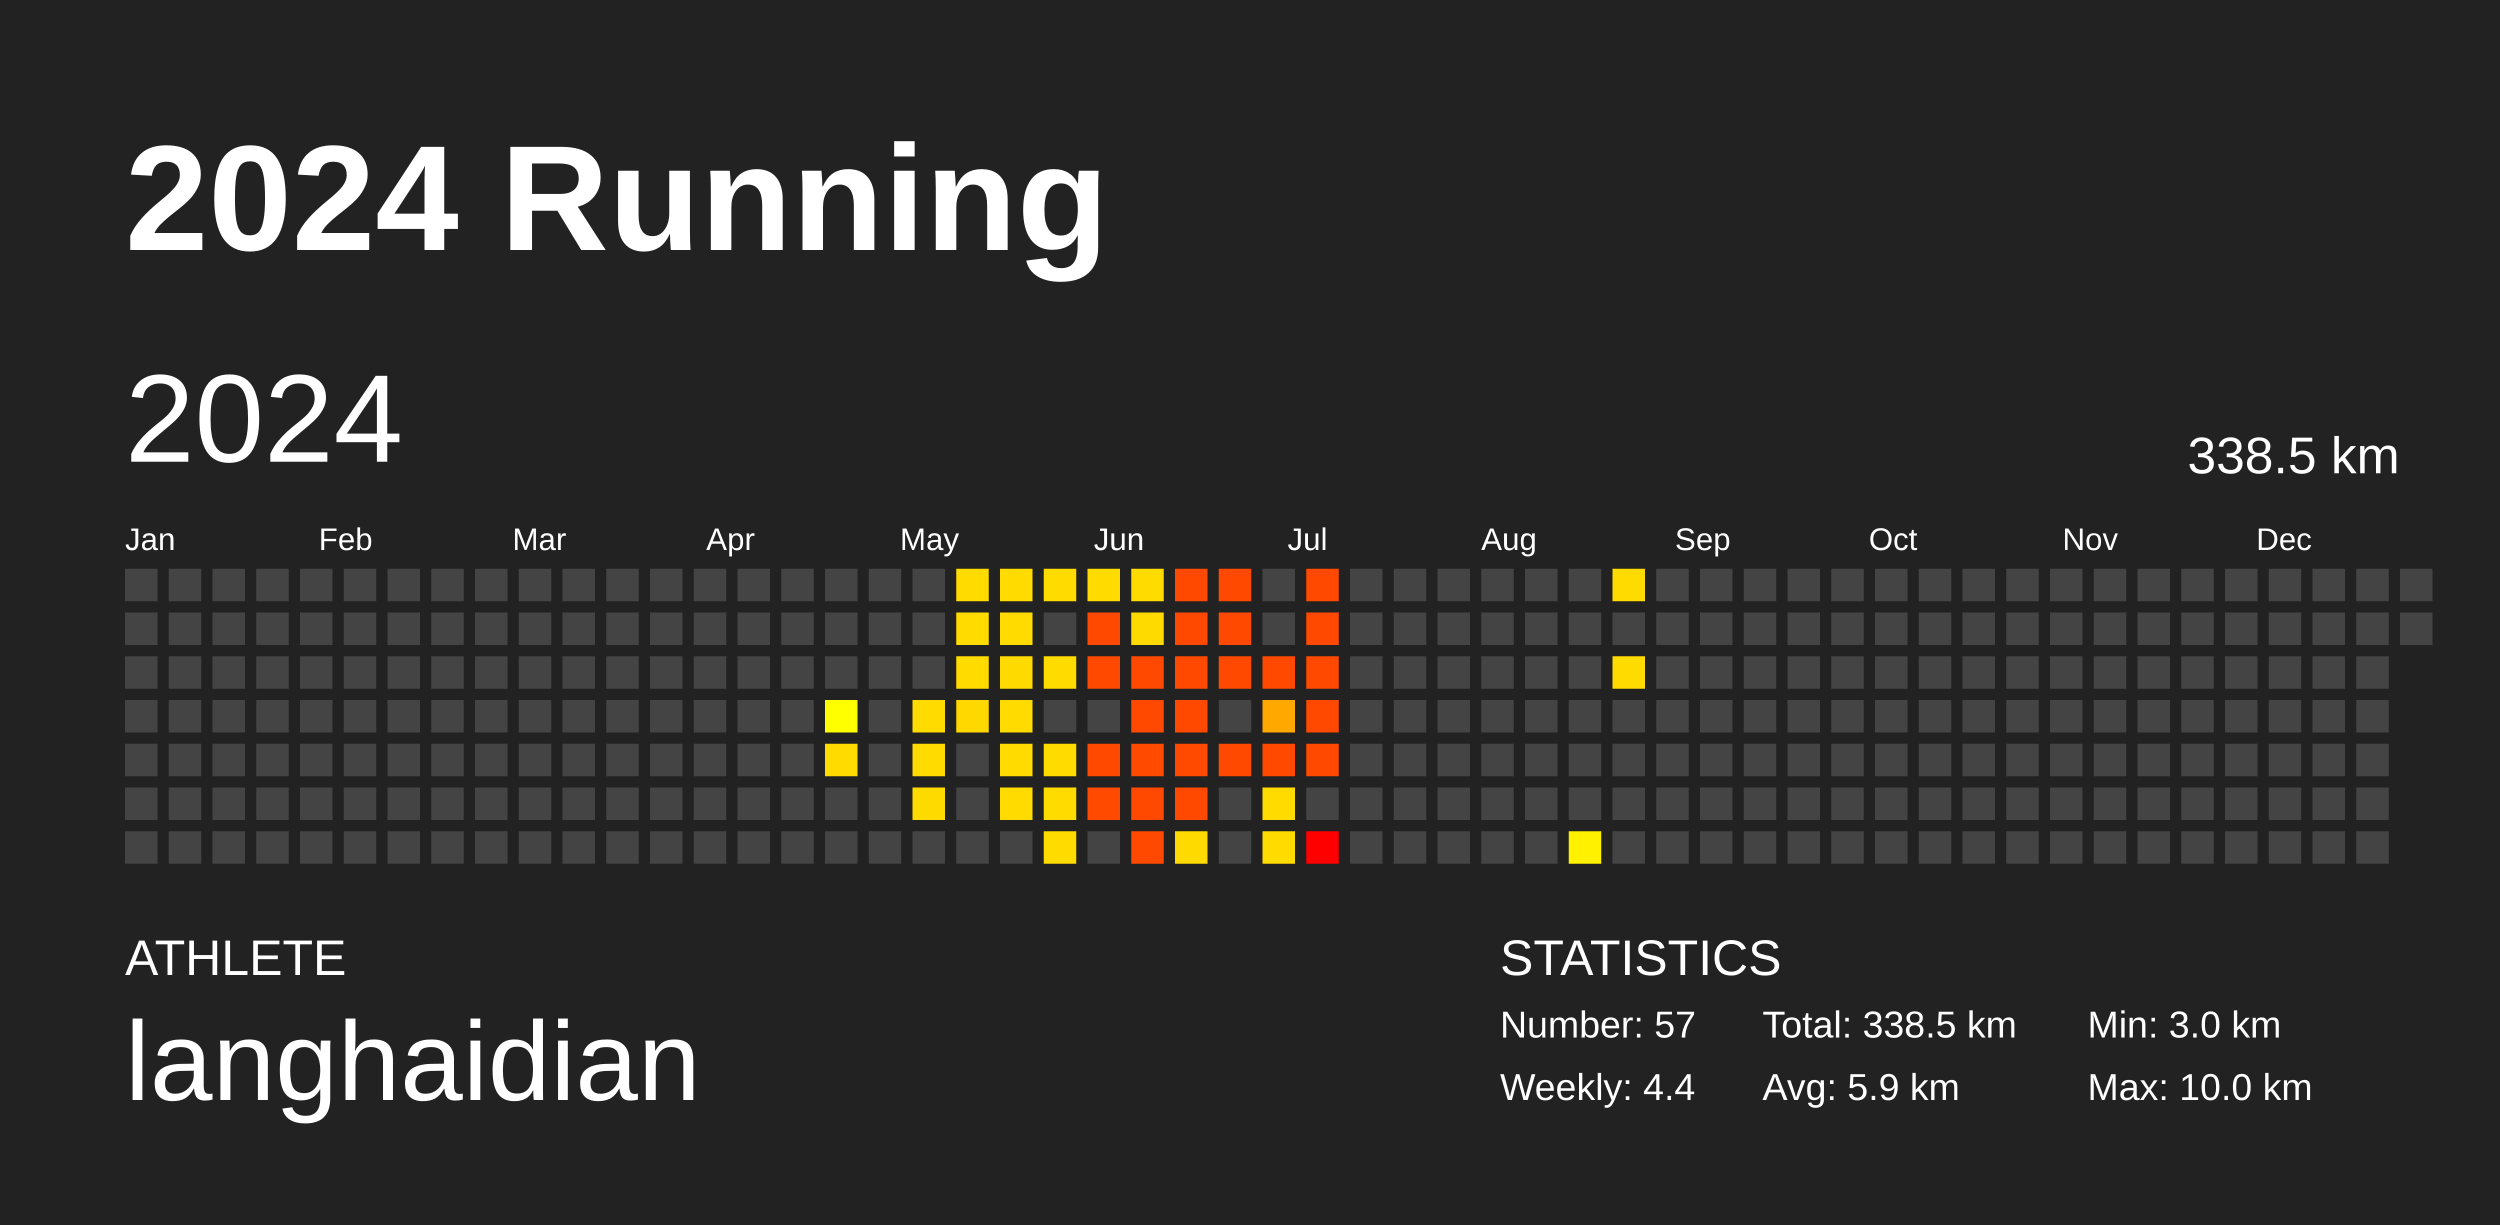
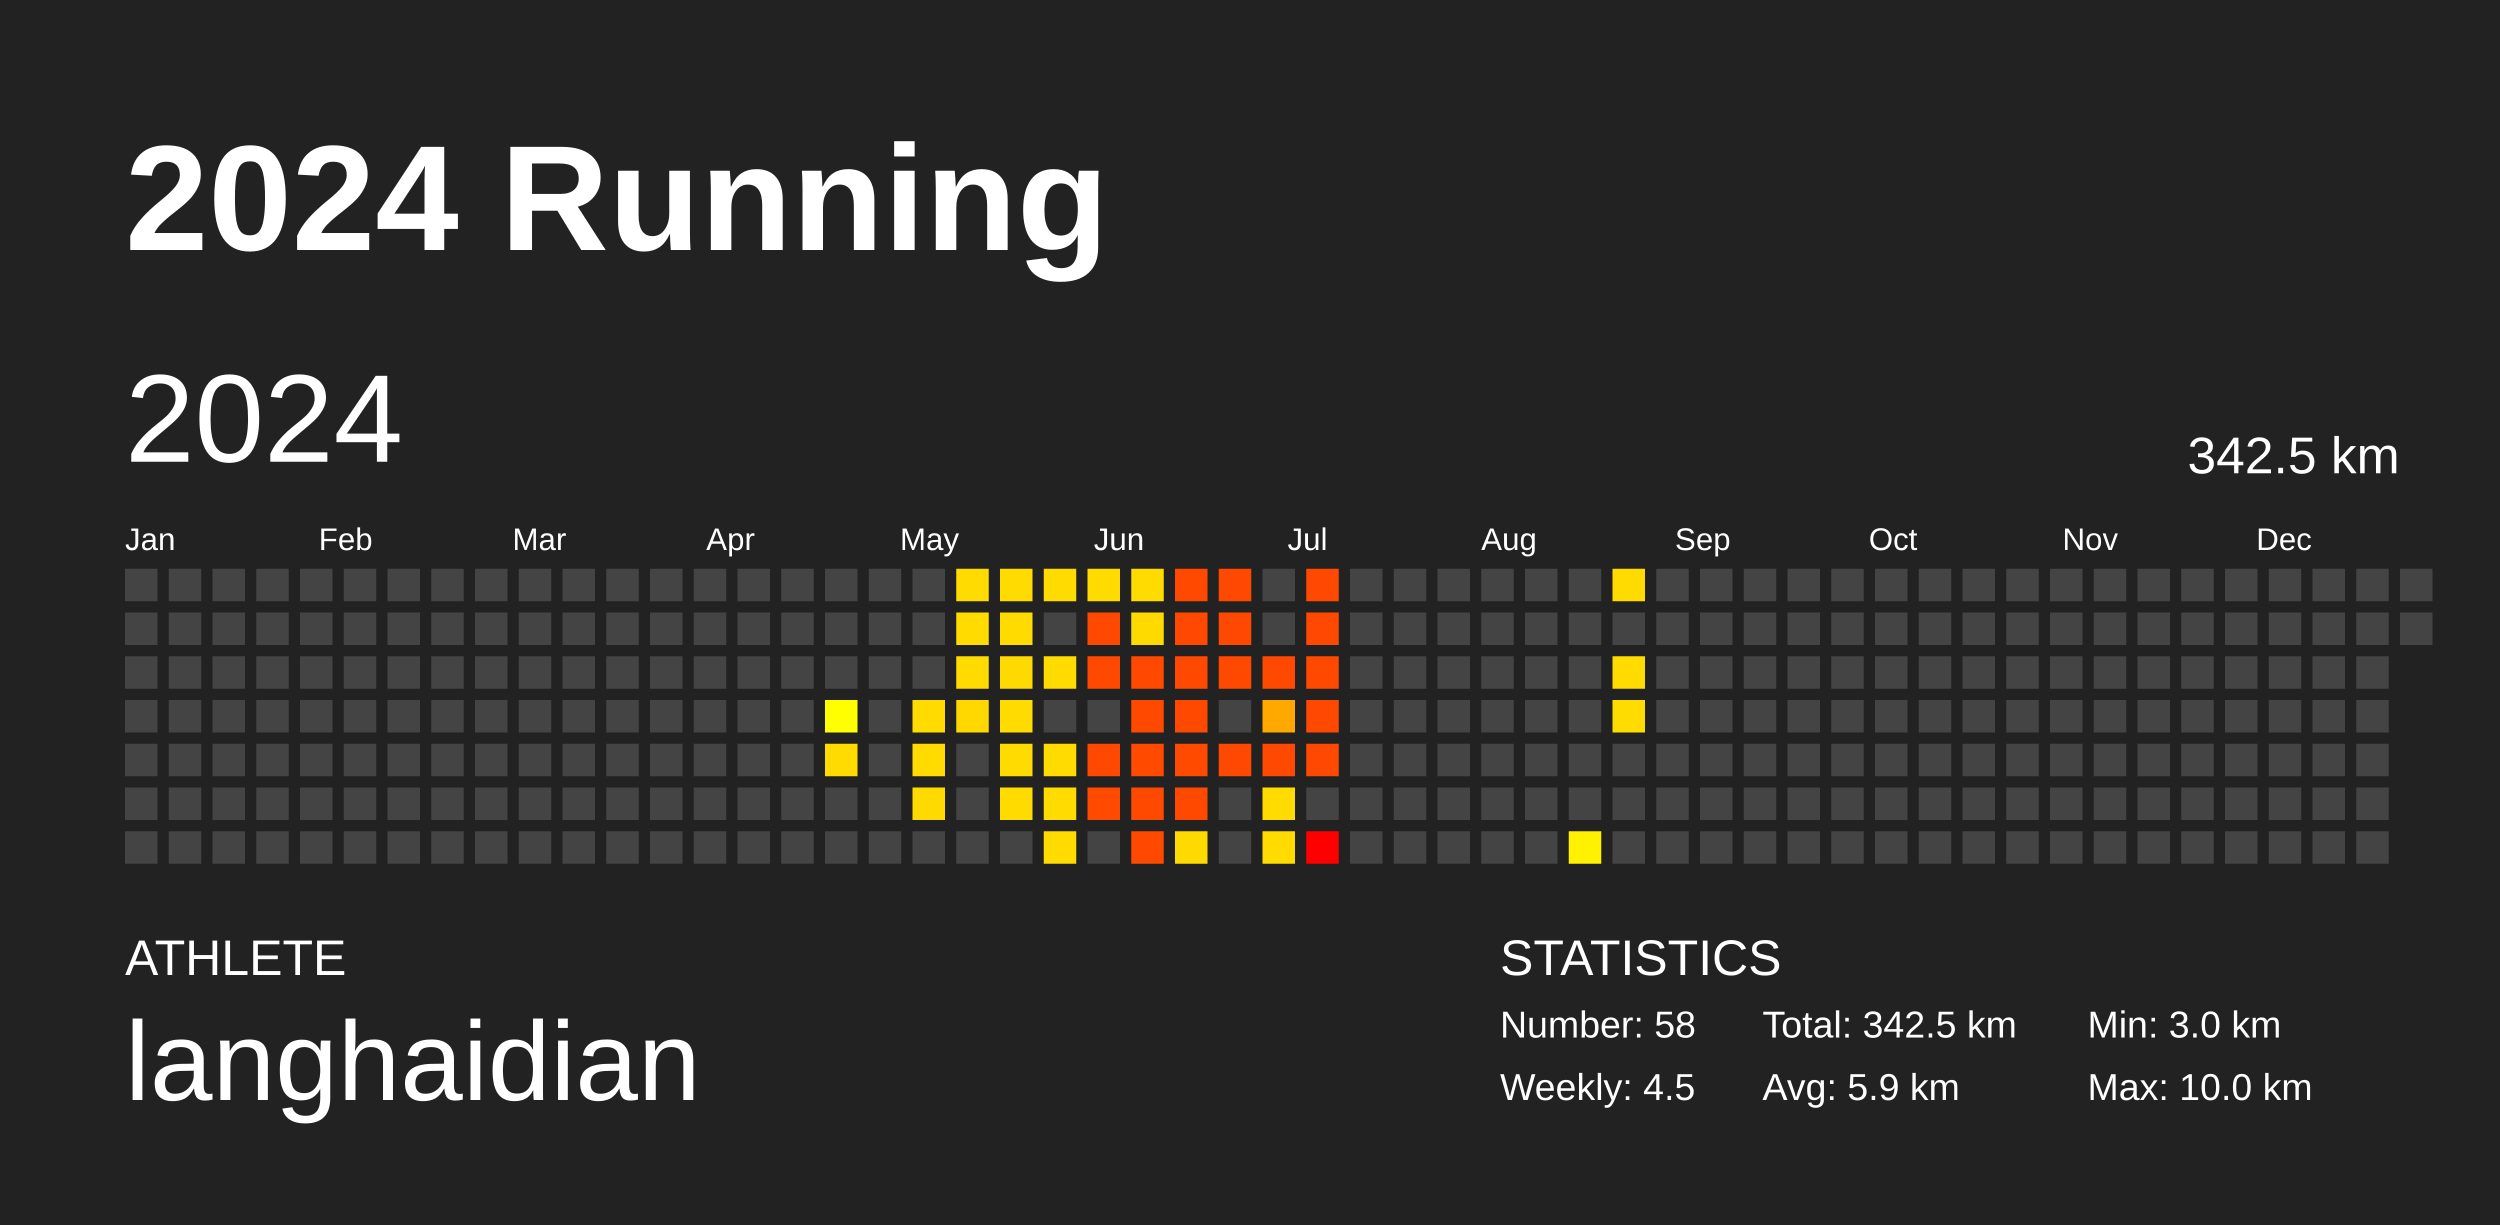
<svg xmlns="http://www.w3.org/2000/svg" baseProfile="full" height="98mm" version="1.1" viewBox="0,0,200,98" width="200mm">
  <defs />
  <rect fill="#222222" height="98" width="200" x="0" y="0" />
  <text fill="#FFFFFF" style="font-size:12px; font-family:Arial; font-weight:bold;" x="10" y="20">2024 Running</text>
  <text fill="#FFFFFF" style="font-size:4px; font-family:Arial" x="10" y="78">ATHLETE</text>
  <text fill="#FFFFFF" style="font-size:9px; font-family:Arial" x="10" y="88">langhaidian</text>
  <text fill="#FFFFFF" style="font-size:4px; font-family:Arial" x="120" y="78">STATISTICS</text>
-   <text fill="#FFFFFF" style="font-size:3px; font-family:Arial" x="120" y="83">Number: 57</text>
-   <text fill="#FFFFFF" style="font-size:3px; font-family:Arial" x="120" y="88">Weekly: 4.4</text>
-   <text fill="#FFFFFF" style="font-size:3px; font-family:Arial" x="141" y="83">Total: 338.5 km</text>
+   <text fill="#FFFFFF" style="font-size:3px; font-family:Arial" x="120" y="83">Number: 58</text>
+   <text fill="#FFFFFF" style="font-size:3px; font-family:Arial" x="120" y="88">Weekly: 4.5</text>
+   <text fill="#FFFFFF" style="font-size:3px; font-family:Arial" x="141" y="83">Total: 342.5 km</text>
  <text fill="#FFFFFF" style="font-size:3px; font-family:Arial" x="141" y="88">Avg: 5.9 km</text>
  <text fill="#FFFFFF" style="font-size:3px; font-family:Arial" x="167" y="83">Min: 3.0 km</text>
  <text fill="#FFFFFF" style="font-size:3px; font-family:Arial" x="167" y="88">Max: 10.0 km</text>
  <text dominant-baseline="hanging" fill="#FFFFFF" style="font-size:10.0px; font-family:Arial;" x="10" y="30">2024</text>
-   <text dominant-baseline="hanging" fill="#FFFFFF" style="font-size:4.125px; font-family:Arial;" x="175" y="35">338.5 km</text>
+   <text dominant-baseline="hanging" fill="#FFFFFF" style="font-size:4.125px; font-family:Arial;" x="175" y="35">342.5 km</text>
  <text fill="#FFFFFF" style="font-size:2.5px; font-family:Arial" x="10.0" y="44">Jan</text>
  <text fill="#FFFFFF" style="font-size:2.5px; font-family:Arial" x="25.5" y="44">Feb</text>
  <text fill="#FFFFFF" style="font-size:2.5px; font-family:Arial" x="41.0" y="44">Mar</text>
  <text fill="#FFFFFF" style="font-size:2.5px; font-family:Arial" x="56.5" y="44">Apr</text>
  <text fill="#FFFFFF" style="font-size:2.5px; font-family:Arial" x="72.0" y="44">May</text>
  <text fill="#FFFFFF" style="font-size:2.5px; font-family:Arial" x="87.5" y="44">Jun</text>
  <text fill="#FFFFFF" style="font-size:2.5px; font-family:Arial" x="103.0" y="44">Jul</text>
  <text fill="#FFFFFF" style="font-size:2.5px; font-family:Arial" x="118.5" y="44">Aug</text>
  <text fill="#FFFFFF" style="font-size:2.5px; font-family:Arial" x="134.0" y="44">Sep</text>
  <text fill="#FFFFFF" style="font-size:2.5px; font-family:Arial" x="149.5" y="44">Oct</text>
  <text fill="#FFFFFF" style="font-size:2.5px; font-family:Arial" x="165.0" y="44">Nov</text>
  <text fill="#FFFFFF" style="font-size:2.5px; font-family:Arial" x="180.5" y="44">Dec</text>
  <rect fill="#444444" height="2.6" width="2.6" x="10.0" y="45.5" />
  <rect fill="#444444" height="2.6" width="2.6" x="10.0" y="49.0" />
  <rect fill="#444444" height="2.6" width="2.6" x="10.0" y="52.5" />
  <rect fill="#444444" height="2.6" width="2.6" x="10.0" y="56.0" />
  <rect fill="#444444" height="2.6" width="2.6" x="10.0" y="59.5" />
  <rect fill="#444444" height="2.6" width="2.6" x="10.0" y="63.0" />
  <rect fill="#444444" height="2.6" width="2.6" x="10.0" y="66.5" />
  <rect fill="#444444" height="2.6" width="2.6" x="13.5" y="45.5" />
  <rect fill="#444444" height="2.6" width="2.6" x="13.5" y="49.0" />
  <rect fill="#444444" height="2.6" width="2.6" x="13.5" y="52.5" />
  <rect fill="#444444" height="2.6" width="2.6" x="13.5" y="56.0" />
  <rect fill="#444444" height="2.6" width="2.6" x="13.5" y="59.5" />
  <rect fill="#444444" height="2.6" width="2.6" x="13.5" y="63.0" />
  <rect fill="#444444" height="2.6" width="2.6" x="13.5" y="66.5" />
  <rect fill="#444444" height="2.6" width="2.6" x="17.0" y="45.5" />
  <rect fill="#444444" height="2.6" width="2.6" x="17.0" y="49.0" />
  <rect fill="#444444" height="2.6" width="2.6" x="17.0" y="52.5" />
  <rect fill="#444444" height="2.6" width="2.6" x="17.0" y="56.0" />
  <rect fill="#444444" height="2.6" width="2.6" x="17.0" y="59.5" />
  <rect fill="#444444" height="2.6" width="2.6" x="17.0" y="63.0" />
  <rect fill="#444444" height="2.6" width="2.6" x="17.0" y="66.5" />
  <rect fill="#444444" height="2.6" width="2.6" x="20.5" y="45.5" />
  <rect fill="#444444" height="2.6" width="2.6" x="20.5" y="49.0" />
  <rect fill="#444444" height="2.6" width="2.6" x="20.5" y="52.5" />
  <rect fill="#444444" height="2.6" width="2.6" x="20.5" y="56.0" />
  <rect fill="#444444" height="2.6" width="2.6" x="20.5" y="59.5" />
  <rect fill="#444444" height="2.6" width="2.6" x="20.5" y="63.0" />
  <rect fill="#444444" height="2.6" width="2.6" x="20.5" y="66.5" />
  <rect fill="#444444" height="2.6" width="2.6" x="24.0" y="45.5" />
  <rect fill="#444444" height="2.6" width="2.6" x="24.0" y="49.0" />
  <rect fill="#444444" height="2.6" width="2.6" x="24.0" y="52.5" />
  <rect fill="#444444" height="2.6" width="2.6" x="24.0" y="56.0" />
  <rect fill="#444444" height="2.6" width="2.6" x="24.0" y="59.5" />
  <rect fill="#444444" height="2.6" width="2.6" x="24.0" y="63.0" />
  <rect fill="#444444" height="2.6" width="2.6" x="24.0" y="66.5" />
  <rect fill="#444444" height="2.6" width="2.6" x="27.5" y="45.5" />
  <rect fill="#444444" height="2.6" width="2.6" x="27.5" y="49.0" />
  <rect fill="#444444" height="2.6" width="2.6" x="27.5" y="52.5" />
  <rect fill="#444444" height="2.6" width="2.6" x="27.5" y="56.0" />
  <rect fill="#444444" height="2.6" width="2.6" x="27.5" y="59.5" />
  <rect fill="#444444" height="2.6" width="2.6" x="27.5" y="63.0" />
  <rect fill="#444444" height="2.6" width="2.6" x="27.5" y="66.5" />
  <rect fill="#444444" height="2.6" width="2.6" x="31.0" y="45.5" />
  <rect fill="#444444" height="2.6" width="2.6" x="31.0" y="49.0" />
  <rect fill="#444444" height="2.6" width="2.6" x="31.0" y="52.5" />
  <rect fill="#444444" height="2.6" width="2.6" x="31.0" y="56.0" />
  <rect fill="#444444" height="2.6" width="2.6" x="31.0" y="59.5" />
  <rect fill="#444444" height="2.6" width="2.6" x="31.0" y="63.0" />
  <rect fill="#444444" height="2.6" width="2.6" x="31.0" y="66.5" />
  <rect fill="#444444" height="2.6" width="2.6" x="34.5" y="45.5" />
  <rect fill="#444444" height="2.6" width="2.6" x="34.5" y="49.0" />
  <rect fill="#444444" height="2.6" width="2.6" x="34.5" y="52.5" />
  <rect fill="#444444" height="2.6" width="2.6" x="34.5" y="56.0" />
  <rect fill="#444444" height="2.6" width="2.6" x="34.5" y="59.5" />
  <rect fill="#444444" height="2.6" width="2.6" x="34.5" y="63.0" />
  <rect fill="#444444" height="2.6" width="2.6" x="34.5" y="66.5" />
  <rect fill="#444444" height="2.6" width="2.6" x="38.0" y="45.5" />
  <rect fill="#444444" height="2.6" width="2.6" x="38.0" y="49.0" />
  <rect fill="#444444" height="2.6" width="2.6" x="38.0" y="52.5" />
  <rect fill="#444444" height="2.6" width="2.6" x="38.0" y="56.0" />
  <rect fill="#444444" height="2.6" width="2.6" x="38.0" y="59.5" />
  <rect fill="#444444" height="2.6" width="2.6" x="38.0" y="63.0" />
  <rect fill="#444444" height="2.6" width="2.6" x="38.0" y="66.5" />
  <rect fill="#444444" height="2.6" width="2.6" x="41.5" y="45.5" />
  <rect fill="#444444" height="2.6" width="2.6" x="41.5" y="49.0" />
  <rect fill="#444444" height="2.6" width="2.6" x="41.5" y="52.5" />
  <rect fill="#444444" height="2.6" width="2.6" x="41.5" y="56.0" />
  <rect fill="#444444" height="2.6" width="2.6" x="41.5" y="59.5" />
  <rect fill="#444444" height="2.6" width="2.6" x="41.5" y="63.0" />
  <rect fill="#444444" height="2.6" width="2.6" x="41.5" y="66.5" />
  <rect fill="#444444" height="2.6" width="2.6" x="45.0" y="45.5" />
  <rect fill="#444444" height="2.6" width="2.6" x="45.0" y="49.0" />
  <rect fill="#444444" height="2.6" width="2.6" x="45.0" y="52.5" />
  <rect fill="#444444" height="2.6" width="2.6" x="45.0" y="56.0" />
  <rect fill="#444444" height="2.6" width="2.6" x="45.0" y="59.5" />
  <rect fill="#444444" height="2.6" width="2.6" x="45.0" y="63.0" />
  <rect fill="#444444" height="2.6" width="2.6" x="45.0" y="66.5" />
  <rect fill="#444444" height="2.6" width="2.6" x="48.5" y="45.5" />
  <rect fill="#444444" height="2.6" width="2.6" x="48.5" y="49.0" />
  <rect fill="#444444" height="2.6" width="2.6" x="48.5" y="52.5" />
  <rect fill="#444444" height="2.6" width="2.6" x="48.5" y="56.0" />
  <rect fill="#444444" height="2.6" width="2.6" x="48.5" y="59.5" />
  <rect fill="#444444" height="2.6" width="2.6" x="48.5" y="63.0" />
  <rect fill="#444444" height="2.6" width="2.6" x="48.5" y="66.5" />
  <rect fill="#444444" height="2.6" width="2.6" x="52.0" y="45.5" />
  <rect fill="#444444" height="2.6" width="2.6" x="52.0" y="49.0" />
  <rect fill="#444444" height="2.6" width="2.6" x="52.0" y="52.5" />
  <rect fill="#444444" height="2.6" width="2.6" x="52.0" y="56.0" />
  <rect fill="#444444" height="2.6" width="2.6" x="52.0" y="59.5" />
  <rect fill="#444444" height="2.6" width="2.6" x="52.0" y="63.0" />
  <rect fill="#444444" height="2.6" width="2.6" x="52.0" y="66.5" />
  <rect fill="#444444" height="2.6" width="2.6" x="55.5" y="45.5" />
  <rect fill="#444444" height="2.6" width="2.6" x="55.5" y="49.0" />
  <rect fill="#444444" height="2.6" width="2.6" x="55.5" y="52.5" />
  <rect fill="#444444" height="2.6" width="2.6" x="55.5" y="56.0" />
  <rect fill="#444444" height="2.6" width="2.6" x="55.5" y="59.5" />
  <rect fill="#444444" height="2.6" width="2.6" x="55.5" y="63.0" />
  <rect fill="#444444" height="2.6" width="2.6" x="55.5" y="66.5" />
  <rect fill="#444444" height="2.6" width="2.6" x="59.0" y="45.5" />
  <rect fill="#444444" height="2.6" width="2.6" x="59.0" y="49.0" />
  <rect fill="#444444" height="2.6" width="2.6" x="59.0" y="52.5" />
  <rect fill="#444444" height="2.6" width="2.6" x="59.0" y="56.0" />
  <rect fill="#444444" height="2.6" width="2.6" x="59.0" y="59.5" />
  <rect fill="#444444" height="2.6" width="2.6" x="59.0" y="63.0" />
  <rect fill="#444444" height="2.6" width="2.6" x="59.0" y="66.5" />
  <rect fill="#444444" height="2.6" width="2.6" x="62.5" y="45.5" />
  <rect fill="#444444" height="2.6" width="2.6" x="62.5" y="49.0" />
  <rect fill="#444444" height="2.6" width="2.6" x="62.5" y="52.5" />
  <rect fill="#444444" height="2.6" width="2.6" x="62.5" y="56.0" />
  <rect fill="#444444" height="2.6" width="2.6" x="62.5" y="59.5" />
  <rect fill="#444444" height="2.6" width="2.6" x="62.5" y="63.0" />
  <rect fill="#444444" height="2.6" width="2.6" x="62.5" y="66.5" />
  <rect fill="#444444" height="2.6" width="2.6" x="66.0" y="45.5" />
  <rect fill="#444444" height="2.6" width="2.6" x="66.0" y="49.0" />
  <rect fill="#444444" height="2.6" width="2.6" x="66.0" y="52.5" />
  <rect fill="#ffff00" height="2.6" width="2.6" x="66.0" y="56.0" />
  <rect fill="#ffdb00" height="2.6" width="2.6" x="66.0" y="59.5" />
  <rect fill="#444444" height="2.6" width="2.6" x="66.0" y="63.0" />
  <rect fill="#444444" height="2.6" width="2.6" x="66.0" y="66.5" />
  <rect fill="#444444" height="2.6" width="2.6" x="69.5" y="45.5" />
  <rect fill="#444444" height="2.6" width="2.6" x="69.5" y="49.0" />
  <rect fill="#444444" height="2.6" width="2.6" x="69.5" y="52.5" />
  <rect fill="#444444" height="2.6" width="2.6" x="69.5" y="56.0" />
  <rect fill="#444444" height="2.6" width="2.6" x="69.5" y="59.5" />
  <rect fill="#444444" height="2.6" width="2.6" x="69.5" y="63.0" />
  <rect fill="#444444" height="2.6" width="2.6" x="69.5" y="66.5" />
  <rect fill="#444444" height="2.6" width="2.6" x="73.0" y="45.5" />
  <rect fill="#444444" height="2.6" width="2.6" x="73.0" y="49.0" />
  <rect fill="#444444" height="2.6" width="2.6" x="73.0" y="52.5" />
  <rect fill="#ffdb00" height="2.6" width="2.6" x="73.0" y="56.0" />
  <rect fill="#ffdb00" height="2.6" width="2.6" x="73.0" y="59.5" />
  <rect fill="#ffda00" height="2.6" width="2.6" x="73.0" y="63.0" />
  <rect fill="#444444" height="2.6" width="2.6" x="73.0" y="66.5" />
  <rect fill="#ffdb00" height="2.6" width="2.6" x="76.5" y="45.5" />
  <rect fill="#ffdb00" height="2.6" width="2.6" x="76.5" y="49.0" />
  <rect fill="#ffdb00" height="2.6" width="2.6" x="76.5" y="52.5" />
  <rect fill="#ffd800" height="2.6" width="2.6" x="76.5" y="56.0" />
  <rect fill="#444444" height="2.6" width="2.6" x="76.5" y="59.5" />
  <rect fill="#444444" height="2.6" width="2.6" x="76.5" y="63.0" />
  <rect fill="#444444" height="2.6" width="2.6" x="76.5" y="66.5" />
  <rect fill="#ffdb00" height="2.6" width="2.6" x="80.0" y="45.5" />
  <rect fill="#ffdb00" height="2.6" width="2.6" x="80.0" y="49.0" />
  <rect fill="#ffda00" height="2.6" width="2.6" x="80.0" y="52.5" />
  <rect fill="#ffdb00" height="2.6" width="2.6" x="80.0" y="56.0" />
  <rect fill="#ffdb00" height="2.6" width="2.6" x="80.0" y="59.5" />
  <rect fill="#ffdb00" height="2.6" width="2.6" x="80.0" y="63.0" />
  <rect fill="#444444" height="2.6" width="2.6" x="80.0" y="66.5" />
  <rect fill="#ffdb00" height="2.6" width="2.6" x="83.5" y="45.5" />
  <rect fill="#444444" height="2.6" width="2.6" x="83.5" y="49.0" />
  <rect fill="#ffdb00" height="2.6" width="2.6" x="83.5" y="52.5" />
  <rect fill="#444444" height="2.6" width="2.6" x="83.5" y="56.0" />
  <rect fill="#ffdb00" height="2.6" width="2.6" x="83.5" y="59.5" />
  <rect fill="#ffdb00" height="2.6" width="2.6" x="83.5" y="63.0" />
  <rect fill="#ffdb00" height="2.6" width="2.6" x="83.5" y="66.5" />
  <rect fill="#ffdb00" height="2.6" width="2.6" x="87.0" y="45.5" />
  <rect fill="#ff4900" height="2.6" width="2.6" x="87.0" y="49.0" />
  <rect fill="#ff4900" height="2.6" width="2.6" x="87.0" y="52.5" />
  <rect fill="#444444" height="2.6" width="2.6" x="87.0" y="56.0" />
  <rect fill="#ff4900" height="2.6" width="2.6" x="87.0" y="59.5" />
  <rect fill="#ff4a00" height="2.6" width="2.6" x="87.0" y="63.0" />
  <rect fill="#444444" height="2.6" width="2.6" x="87.0" y="66.5" />
  <rect fill="#ffdb00" height="2.6" width="2.6" x="90.5" y="45.5" />
  <rect fill="#ffda00" height="2.6" width="2.6" x="90.5" y="49.0" />
  <rect fill="#ff4900" height="2.6" width="2.6" x="90.5" y="52.5" />
  <rect fill="#ff4900" height="2.6" width="2.6" x="90.5" y="56.0" />
  <rect fill="#ff4a00" height="2.6" width="2.6" x="90.5" y="59.5" />
  <rect fill="#ff4900" height="2.6" width="2.6" x="90.5" y="63.0" />
  <rect fill="#ff4900" height="2.6" width="2.6" x="90.5" y="66.5" />
  <rect fill="#ff4900" height="2.6" width="2.6" x="94.0" y="45.5" />
  <rect fill="#ff4900" height="2.6" width="2.6" x="94.0" y="49.0" />
  <rect fill="#ff4900" height="2.6" width="2.6" x="94.0" y="52.5" />
  <rect fill="#ff4900" height="2.6" width="2.6" x="94.0" y="56.0" />
  <rect fill="#ff4a00" height="2.6" width="2.6" x="94.0" y="59.5" />
  <rect fill="#ff4900" height="2.6" width="2.6" x="94.0" y="63.0" />
  <rect fill="#ffda00" height="2.6" width="2.6" x="94.0" y="66.5" />
  <rect fill="#ff4900" height="2.6" width="2.6" x="97.5" y="45.5" />
  <rect fill="#ff4900" height="2.6" width="2.6" x="97.5" y="49.0" />
  <rect fill="#ff4900" height="2.6" width="2.6" x="97.5" y="52.5" />
  <rect fill="#444444" height="2.6" width="2.6" x="97.5" y="56.0" />
  <rect fill="#ff4900" height="2.6" width="2.6" x="97.5" y="59.5" />
  <rect fill="#444444" height="2.6" width="2.6" x="97.5" y="63.0" />
  <rect fill="#444444" height="2.6" width="2.6" x="97.5" y="66.5" />
  <rect fill="#444444" height="2.6" width="2.6" x="101.0" y="45.5" />
  <rect fill="#444444" height="2.6" width="2.6" x="101.0" y="49.0" />
  <rect fill="#ff4900" height="2.6" width="2.6" x="101.0" y="52.5" />
  <rect fill="#ffa800" height="2.6" width="2.6" x="101.0" y="56.0" />
  <rect fill="#ff4900" height="2.6" width="2.6" x="101.0" y="59.5" />
  <rect fill="#ffdb00" height="2.6" width="2.6" x="101.0" y="63.0" />
  <rect fill="#ffdb00" height="2.6" width="2.6" x="101.0" y="66.5" />
  <rect fill="#ff4900" height="2.6" width="2.6" x="104.5" y="45.5" />
  <rect fill="#ff4900" height="2.6" width="2.6" x="104.5" y="49.0" />
  <rect fill="#ff4900" height="2.6" width="2.6" x="104.5" y="52.5" />
  <rect fill="#ff4900" height="2.6" width="2.6" x="104.5" y="56.0" />
  <rect fill="#ff4900" height="2.6" width="2.6" x="104.5" y="59.5" />
  <rect fill="#444444" height="2.6" width="2.6" x="104.5" y="63.0" />
  <rect fill="red" height="2.6" width="2.6" x="104.5" y="66.5" />
  <rect fill="#444444" height="2.6" width="2.6" x="108.0" y="45.5" />
  <rect fill="#444444" height="2.6" width="2.6" x="108.0" y="49.0" />
  <rect fill="#444444" height="2.6" width="2.6" x="108.0" y="52.5" />
  <rect fill="#444444" height="2.6" width="2.6" x="108.0" y="56.0" />
  <rect fill="#444444" height="2.6" width="2.6" x="108.0" y="59.5" />
  <rect fill="#444444" height="2.6" width="2.6" x="108.0" y="63.0" />
  <rect fill="#444444" height="2.6" width="2.6" x="108.0" y="66.5" />
  <rect fill="#444444" height="2.6" width="2.6" x="111.5" y="45.5" />
  <rect fill="#444444" height="2.6" width="2.6" x="111.5" y="49.0" />
  <rect fill="#444444" height="2.6" width="2.6" x="111.5" y="52.5" />
  <rect fill="#444444" height="2.6" width="2.6" x="111.5" y="56.0" />
  <rect fill="#444444" height="2.6" width="2.6" x="111.5" y="59.5" />
  <rect fill="#444444" height="2.6" width="2.6" x="111.5" y="63.0" />
  <rect fill="#444444" height="2.6" width="2.6" x="111.5" y="66.5" />
  <rect fill="#444444" height="2.6" width="2.6" x="115.0" y="45.5" />
  <rect fill="#444444" height="2.6" width="2.6" x="115.0" y="49.0" />
  <rect fill="#444444" height="2.6" width="2.6" x="115.0" y="52.5" />
  <rect fill="#444444" height="2.6" width="2.6" x="115.0" y="56.0" />
  <rect fill="#444444" height="2.6" width="2.6" x="115.0" y="59.5" />
  <rect fill="#444444" height="2.6" width="2.6" x="115.0" y="63.0" />
  <rect fill="#444444" height="2.6" width="2.6" x="115.0" y="66.5" />
  <rect fill="#444444" height="2.6" width="2.6" x="118.5" y="45.5" />
  <rect fill="#444444" height="2.6" width="2.6" x="118.5" y="49.0" />
  <rect fill="#444444" height="2.6" width="2.6" x="118.5" y="52.5" />
  <rect fill="#444444" height="2.6" width="2.6" x="118.5" y="56.0" />
  <rect fill="#444444" height="2.6" width="2.6" x="118.5" y="59.5" />
  <rect fill="#444444" height="2.6" width="2.6" x="118.5" y="63.0" />
  <rect fill="#444444" height="2.6" width="2.6" x="118.5" y="66.5" />
  <rect fill="#444444" height="2.6" width="2.6" x="122.0" y="45.5" />
  <rect fill="#444444" height="2.6" width="2.6" x="122.0" y="49.0" />
  <rect fill="#444444" height="2.6" width="2.6" x="122.0" y="52.5" />
  <rect fill="#444444" height="2.6" width="2.6" x="122.0" y="56.0" />
  <rect fill="#444444" height="2.6" width="2.6" x="122.0" y="59.5" />
  <rect fill="#444444" height="2.6" width="2.6" x="122.0" y="63.0" />
  <rect fill="#444444" height="2.6" width="2.6" x="122.0" y="66.5" />
  <rect fill="#444444" height="2.6" width="2.6" x="125.5" y="45.5" />
  <rect fill="#444444" height="2.6" width="2.6" x="125.5" y="49.0" />
  <rect fill="#444444" height="2.6" width="2.6" x="125.5" y="52.5" />
  <rect fill="#444444" height="2.6" width="2.6" x="125.5" y="56.0" />
  <rect fill="#444444" height="2.6" width="2.6" x="125.5" y="59.5" />
  <rect fill="#444444" height="2.6" width="2.6" x="125.5" y="63.0" />
  <rect fill="#fff100" height="2.6" width="2.6" x="125.5" y="66.5" />
  <rect fill="#ffdb00" height="2.6" width="2.6" x="129.0" y="45.5" />
  <rect fill="#444444" height="2.6" width="2.6" x="129.0" y="49.0" />
  <rect fill="#ffdb00" height="2.6" width="2.6" x="129.0" y="52.5" />
-   <rect fill="#444444" height="2.6" width="2.6" x="129.0" y="56.0" />
+   <rect fill="#ffdc00" height="2.6" width="2.6" x="129.0" y="56.0" />
  <rect fill="#444444" height="2.6" width="2.6" x="129.0" y="59.5" />
  <rect fill="#444444" height="2.6" width="2.6" x="129.0" y="63.0" />
  <rect fill="#444444" height="2.6" width="2.6" x="129.0" y="66.5" />
  <rect fill="#444444" height="2.6" width="2.6" x="132.5" y="45.5" />
  <rect fill="#444444" height="2.6" width="2.6" x="132.5" y="49.0" />
  <rect fill="#444444" height="2.6" width="2.6" x="132.5" y="52.5" />
  <rect fill="#444444" height="2.6" width="2.6" x="132.5" y="56.0" />
  <rect fill="#444444" height="2.6" width="2.6" x="132.5" y="59.5" />
  <rect fill="#444444" height="2.6" width="2.6" x="132.5" y="63.0" />
  <rect fill="#444444" height="2.6" width="2.6" x="132.5" y="66.5" />
  <rect fill="#444444" height="2.6" width="2.6" x="136.0" y="45.5" />
  <rect fill="#444444" height="2.6" width="2.6" x="136.0" y="49.0" />
  <rect fill="#444444" height="2.6" width="2.6" x="136.0" y="52.5" />
  <rect fill="#444444" height="2.6" width="2.6" x="136.0" y="56.0" />
  <rect fill="#444444" height="2.6" width="2.6" x="136.0" y="59.5" />
  <rect fill="#444444" height="2.6" width="2.6" x="136.0" y="63.0" />
  <rect fill="#444444" height="2.6" width="2.6" x="136.0" y="66.5" />
  <rect fill="#444444" height="2.6" width="2.6" x="139.5" y="45.5" />
  <rect fill="#444444" height="2.6" width="2.6" x="139.5" y="49.0" />
  <rect fill="#444444" height="2.6" width="2.6" x="139.5" y="52.5" />
  <rect fill="#444444" height="2.6" width="2.6" x="139.5" y="56.0" />
  <rect fill="#444444" height="2.6" width="2.6" x="139.5" y="59.5" />
  <rect fill="#444444" height="2.6" width="2.6" x="139.5" y="63.0" />
  <rect fill="#444444" height="2.6" width="2.6" x="139.5" y="66.5" />
  <rect fill="#444444" height="2.6" width="2.6" x="143.0" y="45.5" />
  <rect fill="#444444" height="2.6" width="2.6" x="143.0" y="49.0" />
  <rect fill="#444444" height="2.6" width="2.6" x="143.0" y="52.5" />
  <rect fill="#444444" height="2.6" width="2.6" x="143.0" y="56.0" />
  <rect fill="#444444" height="2.6" width="2.6" x="143.0" y="59.5" />
  <rect fill="#444444" height="2.6" width="2.6" x="143.0" y="63.0" />
  <rect fill="#444444" height="2.6" width="2.6" x="143.0" y="66.5" />
  <rect fill="#444444" height="2.6" width="2.6" x="146.5" y="45.5" />
  <rect fill="#444444" height="2.6" width="2.6" x="146.5" y="49.0" />
  <rect fill="#444444" height="2.6" width="2.6" x="146.5" y="52.5" />
  <rect fill="#444444" height="2.6" width="2.6" x="146.5" y="56.0" />
  <rect fill="#444444" height="2.6" width="2.6" x="146.5" y="59.5" />
  <rect fill="#444444" height="2.6" width="2.6" x="146.5" y="63.0" />
  <rect fill="#444444" height="2.6" width="2.6" x="146.5" y="66.5" />
  <rect fill="#444444" height="2.6" width="2.6" x="150.0" y="45.5" />
  <rect fill="#444444" height="2.6" width="2.6" x="150.0" y="49.0" />
  <rect fill="#444444" height="2.6" width="2.6" x="150.0" y="52.5" />
  <rect fill="#444444" height="2.6" width="2.6" x="150.0" y="56.0" />
  <rect fill="#444444" height="2.6" width="2.6" x="150.0" y="59.5" />
  <rect fill="#444444" height="2.6" width="2.6" x="150.0" y="63.0" />
  <rect fill="#444444" height="2.6" width="2.6" x="150.0" y="66.5" />
  <rect fill="#444444" height="2.6" width="2.6" x="153.5" y="45.5" />
  <rect fill="#444444" height="2.6" width="2.6" x="153.5" y="49.0" />
  <rect fill="#444444" height="2.6" width="2.6" x="153.5" y="52.5" />
  <rect fill="#444444" height="2.6" width="2.6" x="153.5" y="56.0" />
  <rect fill="#444444" height="2.6" width="2.6" x="153.5" y="59.5" />
  <rect fill="#444444" height="2.6" width="2.6" x="153.5" y="63.0" />
  <rect fill="#444444" height="2.6" width="2.6" x="153.5" y="66.5" />
  <rect fill="#444444" height="2.6" width="2.6" x="157.0" y="45.5" />
  <rect fill="#444444" height="2.6" width="2.6" x="157.0" y="49.0" />
  <rect fill="#444444" height="2.6" width="2.6" x="157.0" y="52.5" />
  <rect fill="#444444" height="2.6" width="2.6" x="157.0" y="56.0" />
  <rect fill="#444444" height="2.6" width="2.6" x="157.0" y="59.5" />
  <rect fill="#444444" height="2.6" width="2.6" x="157.0" y="63.0" />
  <rect fill="#444444" height="2.6" width="2.6" x="157.0" y="66.5" />
  <rect fill="#444444" height="2.6" width="2.6" x="160.5" y="45.5" />
  <rect fill="#444444" height="2.6" width="2.6" x="160.5" y="49.0" />
  <rect fill="#444444" height="2.6" width="2.6" x="160.5" y="52.5" />
  <rect fill="#444444" height="2.6" width="2.6" x="160.5" y="56.0" />
  <rect fill="#444444" height="2.6" width="2.6" x="160.5" y="59.5" />
  <rect fill="#444444" height="2.6" width="2.6" x="160.5" y="63.0" />
  <rect fill="#444444" height="2.6" width="2.6" x="160.5" y="66.5" />
  <rect fill="#444444" height="2.6" width="2.6" x="164.0" y="45.5" />
  <rect fill="#444444" height="2.6" width="2.6" x="164.0" y="49.0" />
  <rect fill="#444444" height="2.6" width="2.6" x="164.0" y="52.5" />
  <rect fill="#444444" height="2.6" width="2.6" x="164.0" y="56.0" />
  <rect fill="#444444" height="2.6" width="2.6" x="164.0" y="59.5" />
  <rect fill="#444444" height="2.6" width="2.6" x="164.0" y="63.0" />
  <rect fill="#444444" height="2.6" width="2.6" x="164.0" y="66.5" />
  <rect fill="#444444" height="2.6" width="2.6" x="167.5" y="45.5" />
  <rect fill="#444444" height="2.6" width="2.6" x="167.5" y="49.0" />
  <rect fill="#444444" height="2.6" width="2.6" x="167.5" y="52.5" />
  <rect fill="#444444" height="2.6" width="2.6" x="167.5" y="56.0" />
  <rect fill="#444444" height="2.6" width="2.6" x="167.5" y="59.5" />
  <rect fill="#444444" height="2.6" width="2.6" x="167.5" y="63.0" />
  <rect fill="#444444" height="2.6" width="2.6" x="167.5" y="66.5" />
  <rect fill="#444444" height="2.6" width="2.6" x="171.0" y="45.5" />
  <rect fill="#444444" height="2.6" width="2.6" x="171.0" y="49.0" />
  <rect fill="#444444" height="2.6" width="2.6" x="171.0" y="52.5" />
  <rect fill="#444444" height="2.6" width="2.6" x="171.0" y="56.0" />
  <rect fill="#444444" height="2.6" width="2.6" x="171.0" y="59.5" />
  <rect fill="#444444" height="2.6" width="2.6" x="171.0" y="63.0" />
  <rect fill="#444444" height="2.6" width="2.6" x="171.0" y="66.5" />
  <rect fill="#444444" height="2.6" width="2.6" x="174.5" y="45.5" />
  <rect fill="#444444" height="2.6" width="2.6" x="174.5" y="49.0" />
  <rect fill="#444444" height="2.6" width="2.6" x="174.5" y="52.5" />
  <rect fill="#444444" height="2.6" width="2.6" x="174.5" y="56.0" />
  <rect fill="#444444" height="2.6" width="2.6" x="174.5" y="59.5" />
  <rect fill="#444444" height="2.6" width="2.6" x="174.5" y="63.0" />
  <rect fill="#444444" height="2.6" width="2.6" x="174.5" y="66.5" />
  <rect fill="#444444" height="2.6" width="2.6" x="178.0" y="45.5" />
  <rect fill="#444444" height="2.6" width="2.6" x="178.0" y="49.0" />
  <rect fill="#444444" height="2.6" width="2.6" x="178.0" y="52.5" />
  <rect fill="#444444" height="2.6" width="2.6" x="178.0" y="56.0" />
  <rect fill="#444444" height="2.6" width="2.6" x="178.0" y="59.5" />
  <rect fill="#444444" height="2.6" width="2.6" x="178.0" y="63.0" />
  <rect fill="#444444" height="2.6" width="2.6" x="178.0" y="66.5" />
  <rect fill="#444444" height="2.6" width="2.6" x="181.5" y="45.5" />
  <rect fill="#444444" height="2.6" width="2.6" x="181.5" y="49.0" />
  <rect fill="#444444" height="2.6" width="2.6" x="181.5" y="52.5" />
  <rect fill="#444444" height="2.6" width="2.6" x="181.5" y="56.0" />
  <rect fill="#444444" height="2.6" width="2.6" x="181.5" y="59.5" />
  <rect fill="#444444" height="2.6" width="2.6" x="181.5" y="63.0" />
  <rect fill="#444444" height="2.6" width="2.6" x="181.5" y="66.5" />
  <rect fill="#444444" height="2.6" width="2.6" x="185.0" y="45.5" />
  <rect fill="#444444" height="2.6" width="2.6" x="185.0" y="49.0" />
  <rect fill="#444444" height="2.6" width="2.6" x="185.0" y="52.5" />
  <rect fill="#444444" height="2.6" width="2.6" x="185.0" y="56.0" />
  <rect fill="#444444" height="2.6" width="2.6" x="185.0" y="59.5" />
  <rect fill="#444444" height="2.6" width="2.6" x="185.0" y="63.0" />
  <rect fill="#444444" height="2.6" width="2.6" x="185.0" y="66.5" />
  <rect fill="#444444" height="2.6" width="2.6" x="188.5" y="45.5" />
  <rect fill="#444444" height="2.6" width="2.6" x="188.5" y="49.0" />
  <rect fill="#444444" height="2.6" width="2.6" x="188.5" y="52.5" />
  <rect fill="#444444" height="2.6" width="2.6" x="188.5" y="56.0" />
  <rect fill="#444444" height="2.6" width="2.6" x="188.5" y="59.5" />
  <rect fill="#444444" height="2.6" width="2.6" x="188.5" y="63.0" />
  <rect fill="#444444" height="2.6" width="2.6" x="188.5" y="66.5" />
  <rect fill="#444444" height="2.6" width="2.6" x="192.0" y="45.5" />
  <rect fill="#444444" height="2.6" width="2.6" x="192.0" y="49.0" />
</svg>
